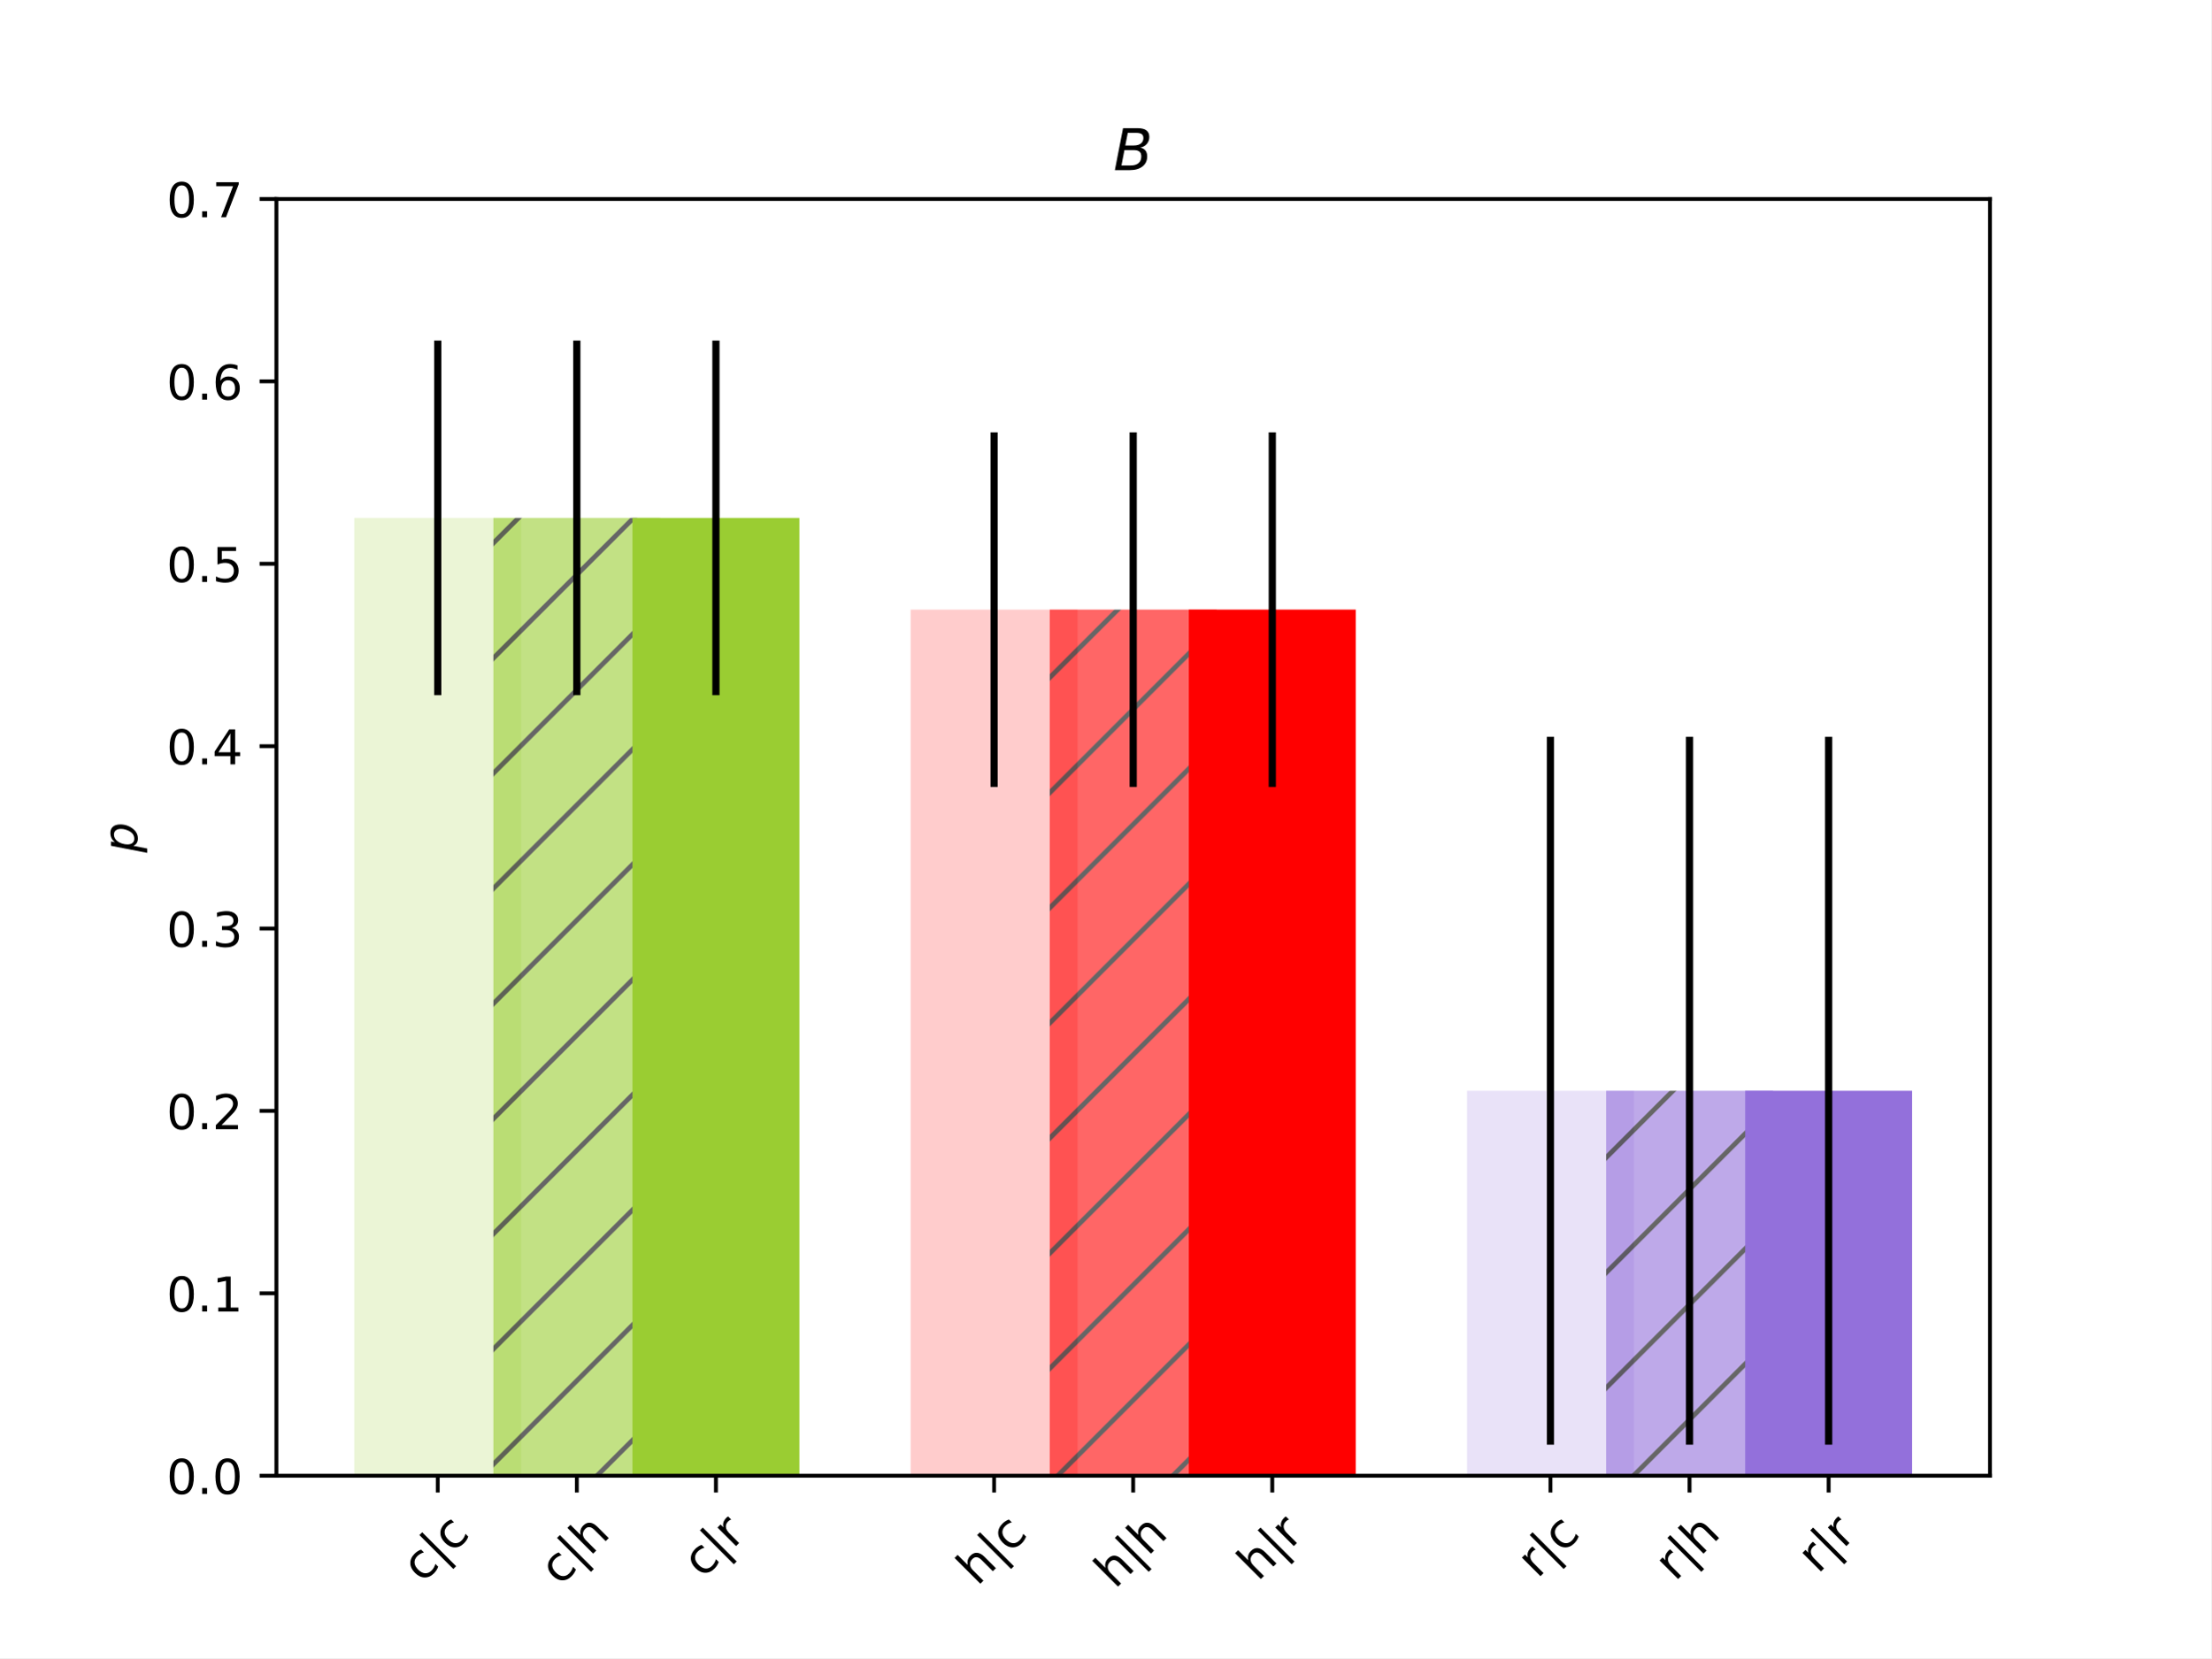
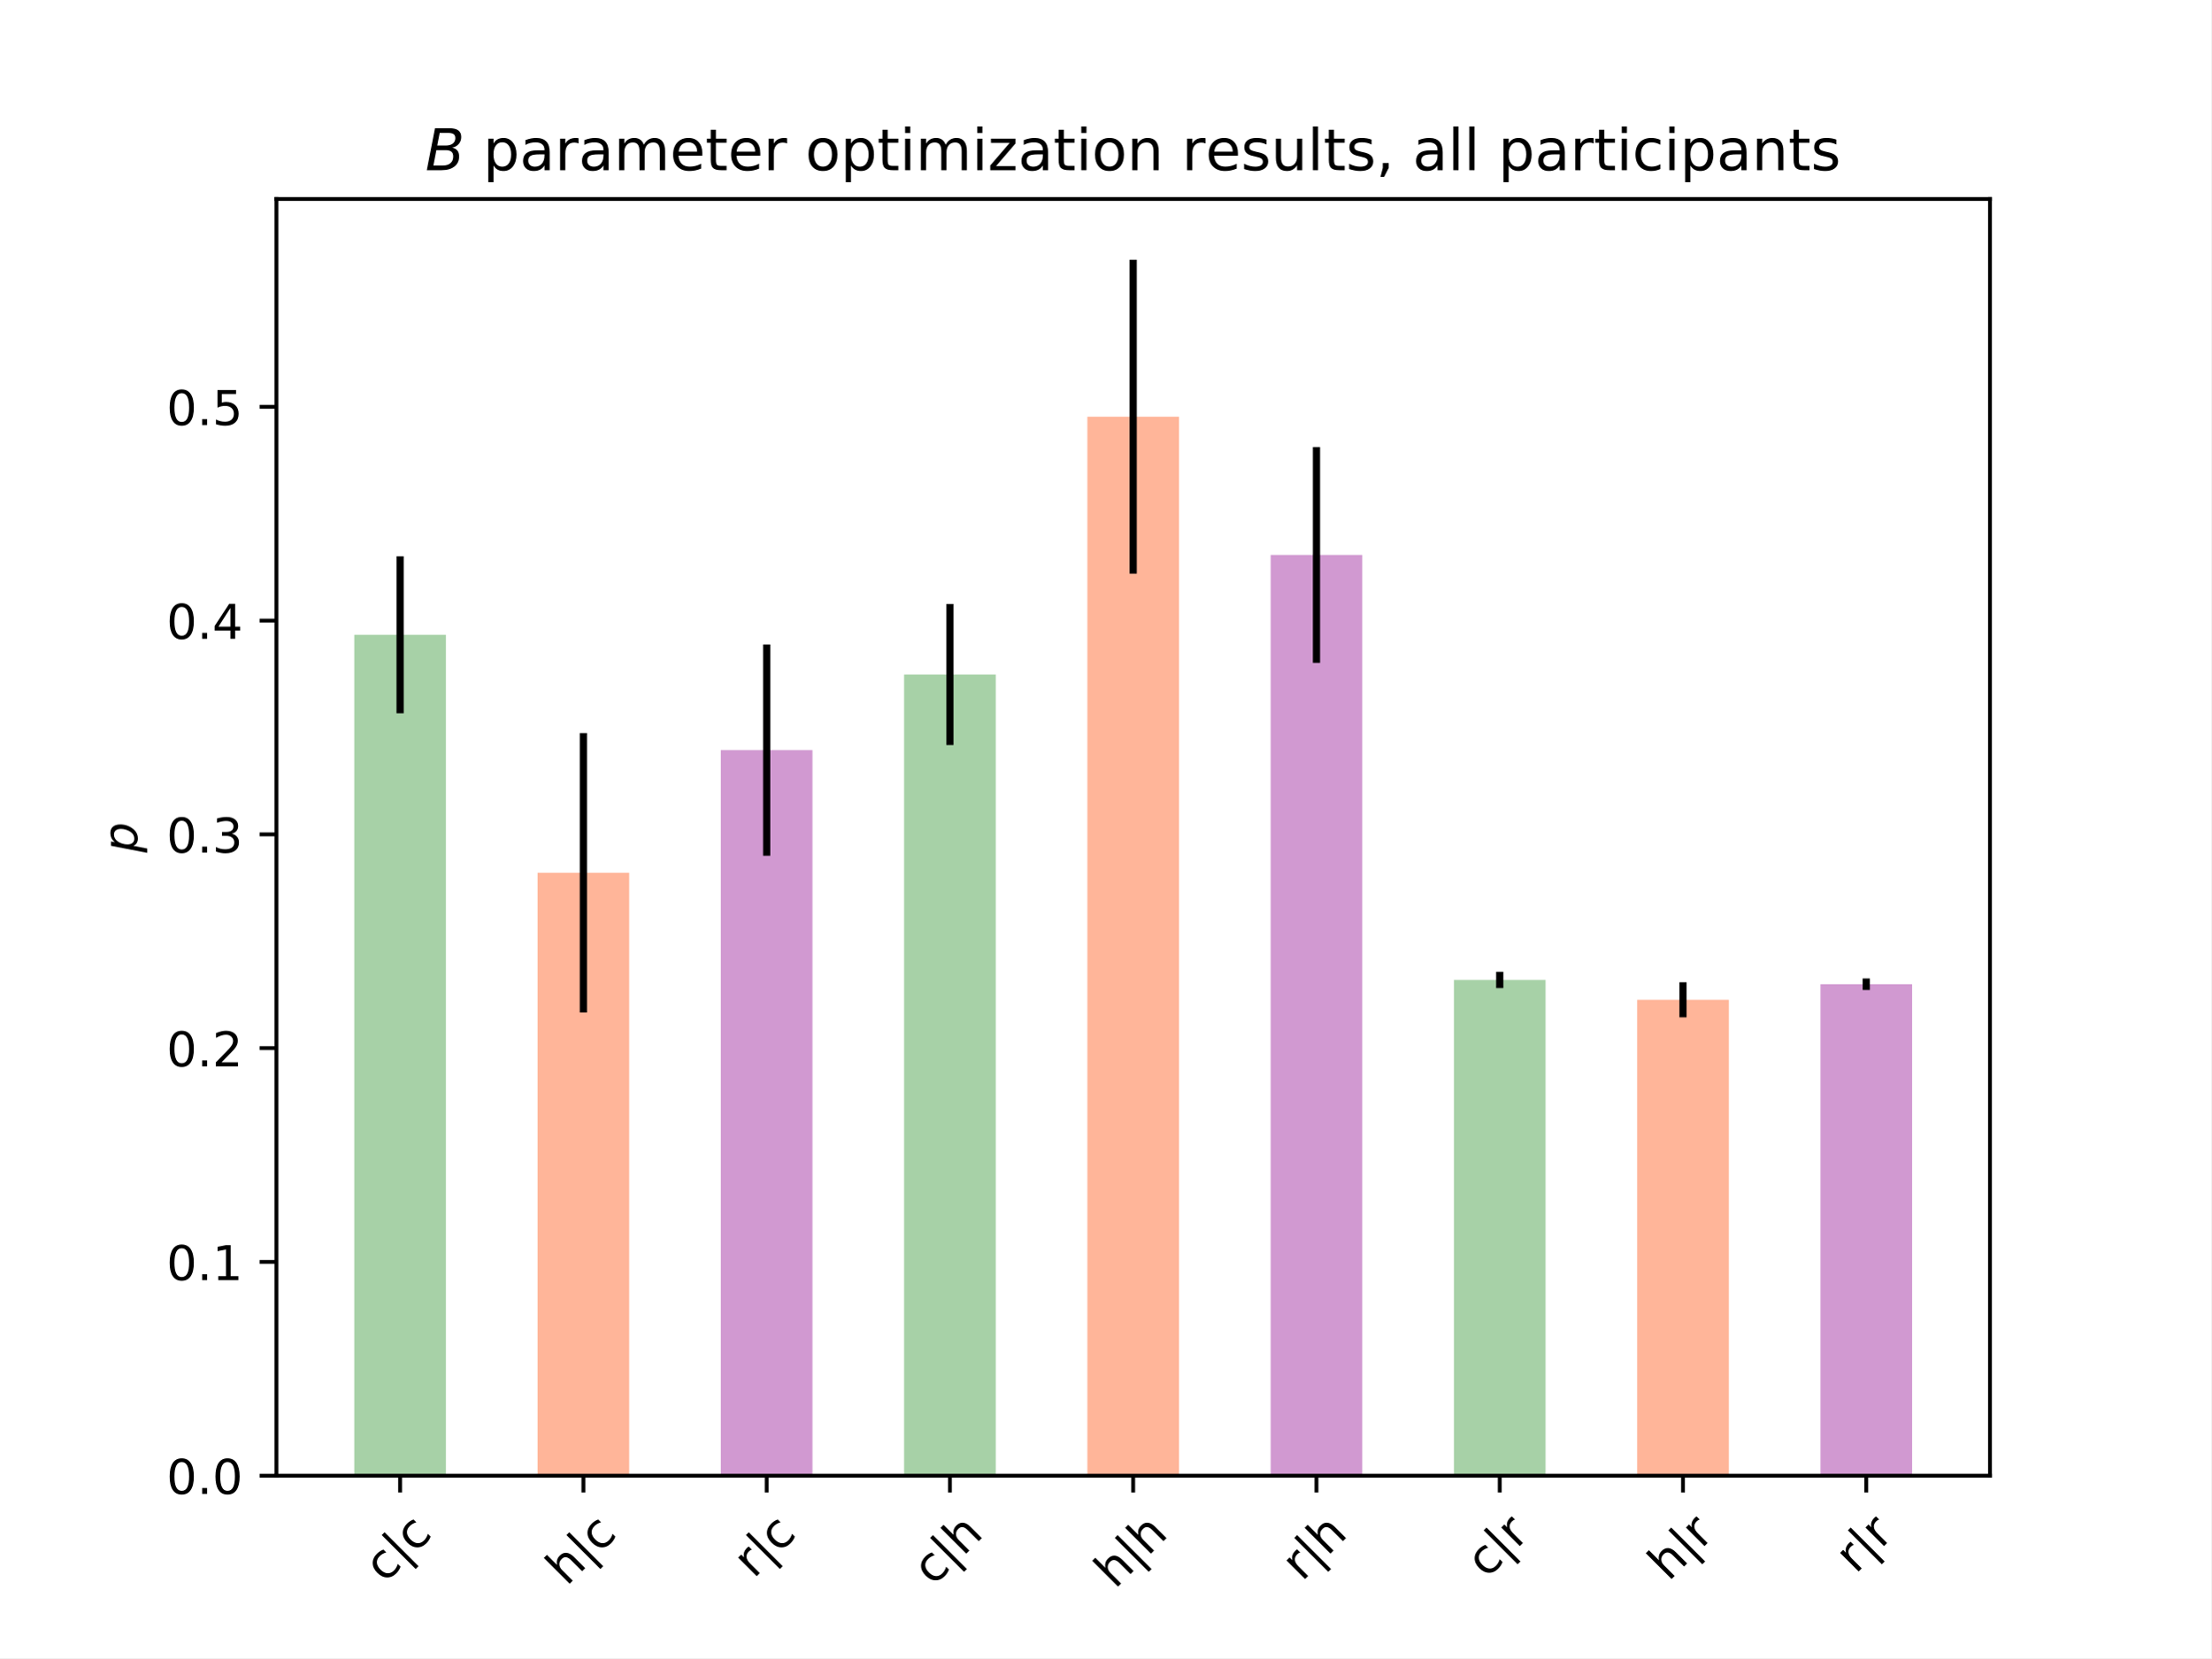
<svg xmlns="http://www.w3.org/2000/svg" xmlns:xlink="http://www.w3.org/1999/xlink" width="460.8pt" height="345.6pt" viewBox="0 0 460.8 345.6" version="1.1">
  <defs>
    <style type="text/css">*{stroke-linejoin: round; stroke-linecap: butt}</style>
  </defs>
  <g id="figure_1">
    <g id="patch_1">
      <path d="M 0 345.6  L 460.8 345.6  L 460.8 0  L 0 0  z " style="fill: #ffffff" />
    </g>
    <g id="axes_1">
      <g id="patch_2">
        <path d="M 57.6 307.584  L 414.72 307.584  L 414.72 41.472  L 57.6 41.472  z " style="fill: #ffffff" />
      </g>
      <g id="patch_3">
-         <path d="M 73.833 307.584  L 108.617 307.584  L 108.617 107.947  L 73.833 107.947  z " clip-path="url(#p035e6bdb22)" style="fill: #9acd32; opacity: 0.2" />
+         <path d="M 73.833 307.584  L 92.93 307.584  L 92.93 132.31  L 73.833 132.31  z " clip-path="url(#p4197dfd329)" style="fill: #228b22; opacity: 0.4" />
      </g>
      <g id="patch_4">
-         <path d="M 189.781 307.584  L 224.565 307.584  L 224.565 127.061  L 189.781 127.061  z " clip-path="url(#p035e6bdb22)" style="fill: #ff0000; opacity: 0.2" />
+         <path d="M 112.027 307.584  L 131.125 307.584  L 131.125 181.92  L 112.027 181.92  z " clip-path="url(#p4197dfd329)" style="fill: #ff4500; opacity: 0.4" />
      </g>
      <g id="patch_5">
-         <path d="M 305.729 307.584  L 340.513 307.584  L 340.513 227.339  L 305.729 227.339  z " clip-path="url(#p035e6bdb22)" style="fill: #9370db; opacity: 0.2" />
+         <path d="M 150.222 307.584  L 169.319 307.584  L 169.319 156.349  L 150.222 156.349  z " clip-path="url(#p4197dfd329)" style="fill: #8b008b; opacity: 0.4" />
      </g>
      <g id="patch_6">
-         <path d="M 102.82 307.584  L 137.604 307.584  L 137.604 107.947  L 102.82 107.947  z " clip-path="url(#p035e6bdb22)" style="fill: url(#hef96520165); opacity: 0.6" />
+         <path d="M 188.417 307.584  L 207.514 307.584  L 207.514 140.59  L 188.417 140.59  z " clip-path="url(#p4197dfd329)" style="fill: #228b22; opacity: 0.4" />
      </g>
      <g id="patch_7">
-         <path d="M 218.768 307.584  L 253.552 307.584  L 253.552 127.061  L 218.768 127.061  z " clip-path="url(#p035e6bdb22)" style="fill: url(#h0830dcbe10); opacity: 0.6" />
+         <path d="M 226.611 307.584  L 245.709 307.584  L 245.709 86.853  L 226.611 86.853  z " clip-path="url(#p4197dfd329)" style="fill: #ff4500; opacity: 0.4" />
      </g>
      <g id="patch_8">
-         <path d="M 334.716 307.584  L 369.5 307.584  L 369.5 227.339  L 334.716 227.339  z " clip-path="url(#p035e6bdb22)" style="fill: url(#ha5ee5fe4d2); opacity: 0.6" />
+         <path d="M 264.806 307.584  L 283.903 307.584  L 283.903 115.666  L 264.806 115.666  z " clip-path="url(#p4197dfd329)" style="fill: #8b008b; opacity: 0.4" />
      </g>
      <g id="patch_9">
-         <path d="M 131.807 307.584  L 166.591 307.584  L 166.591 107.947  L 131.807 107.947  z " clip-path="url(#p035e6bdb22)" style="fill: #9acd32" />
+         <path d="M 303.001 307.584  L 322.098 307.584  L 322.098 204.257  L 303.001 204.257  z " clip-path="url(#p4197dfd329)" style="fill: #228b22; opacity: 0.4" />
      </g>
      <g id="patch_10">
-         <path d="M 247.755 307.584  L 282.539 307.584  L 282.539 127.061  L 247.755 127.061  z " clip-path="url(#p035e6bdb22)" style="fill: #ff0000" />
+         <path d="M 341.195 307.584  L 360.293 307.584  L 360.293 208.384  L 341.195 208.384  z " clip-path="url(#p4197dfd329)" style="fill: #ff4500; opacity: 0.4" />
      </g>
      <g id="patch_11">
-         <path d="M 363.703 307.584  L 398.487 307.584  L 398.487 227.339  L 363.703 227.339  z " clip-path="url(#p035e6bdb22)" style="fill: #9370db" />
+         <path d="M 379.39 307.584  L 398.487 307.584  L 398.487 205.143  L 379.39 205.143  z " clip-path="url(#p4197dfd329)" style="fill: #8b008b; opacity: 0.4" />
      </g>
      <g id="matplotlib.axis_1">
        <g id="xtick_1">
          <g id="line2d_1">
            <defs>
-               <path id="m751ae6cfd2" d="M 0 0  L 0 3.5  " style="stroke: #000000; stroke-width: 0.8" />
+               <path id="m205cdb715a" d="M 0 0  L 0 3.5  " style="stroke: #000000; stroke-width: 0.8" />
            </defs>
            <g>
-               <use xlink:href="#m751ae6cfd2" x="91.225" y="307.584" style="stroke: #000000; stroke-width: 0.8" />
+               <use xlink:href="#m205cdb715a" x="83.381" y="307.584" style="stroke: #000000; stroke-width: 0.8" />
            </g>
          </g>
          <g id="text_1">
-             <g transform="translate(88.01423 330.1459) rotate(-45) scale(0.1 -0.1)">
+             <g transform="translate(80.17068 330.1459) rotate(-45) scale(0.1 -0.1)">
              <defs>
                <path id="DejaVuSans-63" d="M 3122 3366  L 3122 2828  Q 2878 2963 2633 3030  Q 2388 3097 2138 3097  Q 1578 3097 1268 2742  Q 959 2388 959 1747  Q 959 1106 1268 751  Q 1578 397 2138 397  Q 2388 397 2633 464  Q 2878 531 3122 666  L 3122 134  Q 2881 22 2623 -34  Q 2366 -91 2075 -91  Q 1284 -91 818 406  Q 353 903 353 1747  Q 353 2603 823 3093  Q 1294 3584 2113 3584  Q 2378 3584 2631 3529  Q 2884 3475 3122 3366  z " transform="scale(0.015625)" />
                <path id="DejaVuSans-7c" d="M 1344 4891  L 1344 -1509  L 813 -1509  L 813 4891  L 1344 4891  z " transform="scale(0.015625)" />
              </defs>
              <use xlink:href="#DejaVuSans-63" />
              <use xlink:href="#DejaVuSans-7c" x="54.98" />
              <use xlink:href="#DejaVuSans-63" x="88.672" />
            </g>
          </g>
        </g>
        <g id="xtick_2">
          <g id="line2d_2">
            <g>
-               <use xlink:href="#m751ae6cfd2" x="207.173" y="307.584" style="stroke: #000000; stroke-width: 0.8" />
+               <use xlink:href="#m205cdb715a" x="121.576" y="307.584" style="stroke: #000000; stroke-width: 0.8" />
            </g>
          </g>
          <g id="text_2">
-             <g transform="translate(203.6656 330.7392) rotate(-45) scale(0.1 -0.1)">
+             <g transform="translate(118.0687 330.7392) rotate(-45) scale(0.1 -0.1)">
              <defs>
                <path id="DejaVuSans-68" d="M 3513 2113  L 3513 0  L 2938 0  L 2938 2094  Q 2938 2591 2744 2837  Q 2550 3084 2163 3084  Q 1697 3084 1428 2787  Q 1159 2491 1159 1978  L 1159 0  L 581 0  L 581 4863  L 1159 4863  L 1159 2956  Q 1366 3272 1645 3428  Q 1925 3584 2291 3584  Q 2894 3584 3203 3211  Q 3513 2838 3513 2113  z " transform="scale(0.015625)" />
              </defs>
              <use xlink:href="#DejaVuSans-68" />
              <use xlink:href="#DejaVuSans-7c" x="63.379" />
              <use xlink:href="#DejaVuSans-63" x="97.07" />
            </g>
          </g>
        </g>
        <g id="xtick_3">
          <g id="line2d_3">
            <g>
-               <use xlink:href="#m751ae6cfd2" x="323.121" y="307.584" style="stroke: #000000; stroke-width: 0.8" />
+               <use xlink:href="#m205cdb715a" x="159.771" y="307.584" style="stroke: #000000; stroke-width: 0.8" />
            </g>
          </g>
          <g id="text_3">
-             <g transform="translate(320.4009 329.1648) rotate(-45) scale(0.1 -0.1)">
+             <g transform="translate(157.0505 329.1648) rotate(-45) scale(0.1 -0.1)">
              <defs>
                <path id="DejaVuSans-72" d="M 2631 2963  Q 2534 3019 2420 3045  Q 2306 3072 2169 3072  Q 1681 3072 1420 2755  Q 1159 2438 1159 1844  L 1159 0  L 581 0  L 581 3500  L 1159 3500  L 1159 2956  Q 1341 3275 1631 3429  Q 1922 3584 2338 3584  Q 2397 3584 2469 3576  Q 2541 3569 2628 3553  L 2631 2963  z " transform="scale(0.015625)" />
              </defs>
              <use xlink:href="#DejaVuSans-72" />
              <use xlink:href="#DejaVuSans-7c" x="41.113" />
              <use xlink:href="#DejaVuSans-63" x="74.805" />
            </g>
          </g>
        </g>
        <g id="xtick_4">
          <g id="line2d_4">
            <g>
-               <use xlink:href="#m751ae6cfd2" x="120.212" y="307.584" style="stroke: #000000; stroke-width: 0.8" />
+               <use xlink:href="#m205cdb715a" x="197.965" y="307.584" style="stroke: #000000; stroke-width: 0.8" />
            </g>
          </g>
          <g id="text_4">
-             <g transform="translate(116.7046 330.7392) rotate(-45) scale(0.1 -0.1)">
+             <g transform="translate(194.458 330.7392) rotate(-45) scale(0.1 -0.1)">
              <use xlink:href="#DejaVuSans-63" />
              <use xlink:href="#DejaVuSans-7c" x="54.98" />
              <use xlink:href="#DejaVuSans-68" x="88.672" />
            </g>
          </g>
        </g>
        <g id="xtick_5">
          <g id="line2d_5">
            <g>
-               <use xlink:href="#m751ae6cfd2" x="236.16" y="307.584" style="stroke: #000000; stroke-width: 0.8" />
+               <use xlink:href="#m205cdb715a" x="236.16" y="307.584" style="stroke: #000000; stroke-width: 0.8" />
            </g>
          </g>
          <g id="text_5">
            <g transform="translate(232.356 331.3325) rotate(-45) scale(0.1 -0.1)">
              <use xlink:href="#DejaVuSans-68" />
              <use xlink:href="#DejaVuSans-7c" x="63.379" />
              <use xlink:href="#DejaVuSans-68" x="97.07" />
            </g>
          </g>
        </g>
        <g id="xtick_6">
          <g id="line2d_6">
            <g>
-               <use xlink:href="#m751ae6cfd2" x="352.108" y="307.584" style="stroke: #000000; stroke-width: 0.8" />
+               <use xlink:href="#m205cdb715a" x="274.355" y="307.584" style="stroke: #000000; stroke-width: 0.8" />
            </g>
          </g>
          <g id="text_6">
-             <g transform="translate(349.0912 329.7581) rotate(-45) scale(0.1 -0.1)">
+             <g transform="translate(271.3378 329.7581) rotate(-45) scale(0.1 -0.1)">
              <use xlink:href="#DejaVuSans-72" />
              <use xlink:href="#DejaVuSans-7c" x="41.113" />
              <use xlink:href="#DejaVuSans-68" x="74.805" />
            </g>
          </g>
        </g>
        <g id="xtick_7">
          <g id="line2d_7">
            <g>
-               <use xlink:href="#m751ae6cfd2" x="149.199" y="307.584" style="stroke: #000000; stroke-width: 0.8" />
+               <use xlink:href="#m205cdb715a" x="312.549" y="307.584" style="stroke: #000000; stroke-width: 0.8" />
            </g>
          </g>
          <g id="text_7">
-             <g transform="translate(146.4788 329.1648) rotate(-45) scale(0.1 -0.1)">
+             <g transform="translate(309.8292 329.1648) rotate(-45) scale(0.1 -0.1)">
              <use xlink:href="#DejaVuSans-63" />
              <use xlink:href="#DejaVuSans-7c" x="54.98" />
              <use xlink:href="#DejaVuSans-72" x="88.672" />
            </g>
          </g>
        </g>
        <g id="xtick_8">
          <g id="line2d_8">
            <g>
-               <use xlink:href="#m751ae6cfd2" x="265.147" y="307.584" style="stroke: #000000; stroke-width: 0.8" />
+               <use xlink:href="#m205cdb715a" x="350.744" y="307.584" style="stroke: #000000; stroke-width: 0.8" />
            </g>
          </g>
          <g id="text_8">
-             <g transform="translate(262.1302 329.7581) rotate(-45) scale(0.1 -0.1)">
+             <g transform="translate(347.7272 329.7581) rotate(-45) scale(0.1 -0.1)">
              <use xlink:href="#DejaVuSans-68" />
              <use xlink:href="#DejaVuSans-7c" x="63.379" />
              <use xlink:href="#DejaVuSans-72" x="97.07" />
            </g>
          </g>
        </g>
        <g id="xtick_9">
          <g id="line2d_9">
            <g>
-               <use xlink:href="#m751ae6cfd2" x="381.095" y="307.584" style="stroke: #000000; stroke-width: 0.8" />
+               <use xlink:href="#m205cdb715a" x="388.939" y="307.584" style="stroke: #000000; stroke-width: 0.8" />
            </g>
          </g>
          <g id="text_9">
-             <g transform="translate(378.8655 328.1837) rotate(-45) scale(0.1 -0.1)">
+             <g transform="translate(386.709 328.1837) rotate(-45) scale(0.1 -0.1)">
              <use xlink:href="#DejaVuSans-72" />
              <use xlink:href="#DejaVuSans-7c" x="41.113" />
              <use xlink:href="#DejaVuSans-72" x="74.805" />
            </g>
          </g>
        </g>
      </g>
      <g id="matplotlib.axis_2">
        <g id="ytick_1">
          <g id="line2d_10">
            <defs>
-               <path id="m7a9e8b9bdb" d="M 0 0  L -3.5 0  " style="stroke: #000000; stroke-width: 0.8" />
+               <path id="mcd63305770" d="M 0 0  L -3.5 0  " style="stroke: #000000; stroke-width: 0.8" />
            </defs>
            <g>
-               <use xlink:href="#m7a9e8b9bdb" x="57.6" y="307.584" style="stroke: #000000; stroke-width: 0.8" />
+               <use xlink:href="#mcd63305770" x="57.6" y="307.584" style="stroke: #000000; stroke-width: 0.8" />
            </g>
          </g>
          <g id="text_10">
            <g transform="translate(34.69687 311.3832) scale(0.1 -0.1)">
              <defs>
                <path id="DejaVuSans-30" d="M 2034 4250  Q 1547 4250 1301 3770  Q 1056 3291 1056 2328  Q 1056 1369 1301 889  Q 1547 409 2034 409  Q 2525 409 2770 889  Q 3016 1369 3016 2328  Q 3016 3291 2770 3770  Q 2525 4250 2034 4250  z M 2034 4750  Q 2819 4750 3233 4129  Q 3647 3509 3647 2328  Q 3647 1150 3233 529  Q 2819 -91 2034 -91  Q 1250 -91 836 529  Q 422 1150 422 2328  Q 422 3509 836 4129  Q 1250 4750 2034 4750  z " transform="scale(0.015625)" />
                <path id="DejaVuSans-2e" d="M 684 794  L 1344 794  L 1344 0  L 684 0  L 684 794  z " transform="scale(0.015625)" />
              </defs>
              <use xlink:href="#DejaVuSans-30" />
              <use xlink:href="#DejaVuSans-2e" x="63.623" />
              <use xlink:href="#DejaVuSans-30" x="95.41" />
            </g>
          </g>
        </g>
        <g id="ytick_2">
          <g id="line2d_11">
            <g>
-               <use xlink:href="#m7a9e8b9bdb" x="57.6" y="269.568" style="stroke: #000000; stroke-width: 0.8" />
+               <use xlink:href="#mcd63305770" x="57.6" y="263.025" style="stroke: #000000; stroke-width: 0.8" />
            </g>
          </g>
          <g id="text_11">
-             <g transform="translate(34.69687 273.3672) scale(0.1 -0.1)">
+             <g transform="translate(34.69687 266.8238) scale(0.1 -0.1)">
              <defs>
                <path id="DejaVuSans-31" d="M 794 531  L 1825 531  L 1825 4091  L 703 3866  L 703 4441  L 1819 4666  L 2450 4666  L 2450 531  L 3481 531  L 3481 0  L 794 0  L 794 531  z " transform="scale(0.015625)" />
              </defs>
              <use xlink:href="#DejaVuSans-30" />
              <use xlink:href="#DejaVuSans-2e" x="63.623" />
              <use xlink:href="#DejaVuSans-31" x="95.41" />
            </g>
          </g>
        </g>
        <g id="ytick_3">
          <g id="line2d_12">
            <g>
-               <use xlink:href="#m7a9e8b9bdb" x="57.6" y="231.552" style="stroke: #000000; stroke-width: 0.8" />
+               <use xlink:href="#mcd63305770" x="57.6" y="218.465" style="stroke: #000000; stroke-width: 0.8" />
            </g>
          </g>
          <g id="text_12">
-             <g transform="translate(34.69687 235.3512) scale(0.1 -0.1)">
+             <g transform="translate(34.69687 222.2643) scale(0.1 -0.1)">
              <defs>
                <path id="DejaVuSans-32" d="M 1228 531  L 3431 531  L 3431 0  L 469 0  L 469 531  Q 828 903 1448 1529  Q 2069 2156 2228 2338  Q 2531 2678 2651 2914  Q 2772 3150 2772 3378  Q 2772 3750 2511 3984  Q 2250 4219 1831 4219  Q 1534 4219 1204 4116  Q 875 4013 500 3803  L 500 4441  Q 881 4594 1212 4672  Q 1544 4750 1819 4750  Q 2544 4750 2975 4387  Q 3406 4025 3406 3419  Q 3406 3131 3298 2873  Q 3191 2616 2906 2266  Q 2828 2175 2409 1742  Q 1991 1309 1228 531  z " transform="scale(0.015625)" />
              </defs>
              <use xlink:href="#DejaVuSans-30" />
              <use xlink:href="#DejaVuSans-2e" x="63.623" />
              <use xlink:href="#DejaVuSans-32" x="95.41" />
            </g>
          </g>
        </g>
        <g id="ytick_4">
          <g id="line2d_13">
            <g>
-               <use xlink:href="#m7a9e8b9bdb" x="57.6" y="193.536" style="stroke: #000000; stroke-width: 0.8" />
+               <use xlink:href="#mcd63305770" x="57.6" y="173.906" style="stroke: #000000; stroke-width: 0.8" />
            </g>
          </g>
          <g id="text_13">
-             <g transform="translate(34.69687 197.3352) scale(0.1 -0.1)">
+             <g transform="translate(34.69687 177.7049) scale(0.1 -0.1)">
              <defs>
                <path id="DejaVuSans-33" d="M 2597 2516  Q 3050 2419 3304 2112  Q 3559 1806 3559 1356  Q 3559 666 3084 287  Q 2609 -91 1734 -91  Q 1441 -91 1130 -33  Q 819 25 488 141  L 488 750  Q 750 597 1062 519  Q 1375 441 1716 441  Q 2309 441 2620 675  Q 2931 909 2931 1356  Q 2931 1769 2642 2001  Q 2353 2234 1838 2234  L 1294 2234  L 1294 2753  L 1863 2753  Q 2328 2753 2575 2939  Q 2822 3125 2822 3475  Q 2822 3834 2567 4026  Q 2313 4219 1838 4219  Q 1578 4219 1281 4162  Q 984 4106 628 3988  L 628 4550  Q 988 4650 1302 4700  Q 1616 4750 1894 4750  Q 2613 4750 3031 4423  Q 3450 4097 3450 3541  Q 3450 3153 3228 2886  Q 3006 2619 2597 2516  z " transform="scale(0.015625)" />
              </defs>
              <use xlink:href="#DejaVuSans-30" />
              <use xlink:href="#DejaVuSans-2e" x="63.623" />
              <use xlink:href="#DejaVuSans-33" x="95.41" />
            </g>
          </g>
        </g>
        <g id="ytick_5">
          <g id="line2d_14">
            <g>
-               <use xlink:href="#m7a9e8b9bdb" x="57.6" y="155.52" style="stroke: #000000; stroke-width: 0.8" />
+               <use xlink:href="#mcd63305770" x="57.6" y="129.346" style="stroke: #000000; stroke-width: 0.8" />
            </g>
          </g>
          <g id="text_14">
-             <g transform="translate(34.69687 159.3192) scale(0.1 -0.1)">
+             <g transform="translate(34.69687 133.1455) scale(0.1 -0.1)">
              <defs>
                <path id="DejaVuSans-34" d="M 2419 4116  L 825 1625  L 2419 1625  L 2419 4116  z M 2253 4666  L 3047 4666  L 3047 1625  L 3713 1625  L 3713 1100  L 3047 1100  L 3047 0  L 2419 0  L 2419 1100  L 313 1100  L 313 1709  L 2253 4666  z " transform="scale(0.015625)" />
              </defs>
              <use xlink:href="#DejaVuSans-30" />
              <use xlink:href="#DejaVuSans-2e" x="63.623" />
              <use xlink:href="#DejaVuSans-34" x="95.41" />
            </g>
          </g>
        </g>
        <g id="ytick_6">
          <g id="line2d_15">
            <g>
-               <use xlink:href="#m7a9e8b9bdb" x="57.6" y="117.504" style="stroke: #000000; stroke-width: 0.8" />
+               <use xlink:href="#mcd63305770" x="57.6" y="84.787" style="stroke: #000000; stroke-width: 0.8" />
            </g>
          </g>
          <g id="text_15">
-             <g transform="translate(34.69687 121.3032) scale(0.1 -0.1)">
+             <g transform="translate(34.69687 88.58604) scale(0.1 -0.1)">
              <defs>
                <path id="DejaVuSans-35" d="M 691 4666  L 3169 4666  L 3169 4134  L 1269 4134  L 1269 2991  Q 1406 3038 1543 3061  Q 1681 3084 1819 3084  Q 2600 3084 3056 2656  Q 3513 2228 3513 1497  Q 3513 744 3044 326  Q 2575 -91 1722 -91  Q 1428 -91 1123 -41  Q 819 9 494 109  L 494 744  Q 775 591 1075 516  Q 1375 441 1709 441  Q 2250 441 2565 725  Q 2881 1009 2881 1497  Q 2881 1984 2565 2268  Q 2250 2553 1709 2553  Q 1456 2553 1204 2497  Q 953 2441 691 2322  L 691 4666  z " transform="scale(0.015625)" />
              </defs>
              <use xlink:href="#DejaVuSans-30" />
              <use xlink:href="#DejaVuSans-2e" x="63.623" />
              <use xlink:href="#DejaVuSans-35" x="95.41" />
            </g>
          </g>
        </g>
-         <g id="ytick_7">
-           <g id="line2d_16">
-             <g>
-               <use xlink:href="#m7a9e8b9bdb" x="57.6" y="79.488" style="stroke: #000000; stroke-width: 0.8" />
-             </g>
-           </g>
-           <g id="text_16">
-             <g transform="translate(34.69687 83.28722) scale(0.1 -0.1)">
-               <defs>
-                 <path id="DejaVuSans-36" d="M 2113 2584  Q 1688 2584 1439 2293  Q 1191 2003 1191 1497  Q 1191 994 1439 701  Q 1688 409 2113 409  Q 2538 409 2786 701  Q 3034 994 3034 1497  Q 3034 2003 2786 2293  Q 2538 2584 2113 2584  z M 3366 4563  L 3366 3988  Q 3128 4100 2886 4159  Q 2644 4219 2406 4219  Q 1781 4219 1451 3797  Q 1122 3375 1075 2522  Q 1259 2794 1537 2939  Q 1816 3084 2150 3084  Q 2853 3084 3261 2657  Q 3669 2231 3669 1497  Q 3669 778 3244 343  Q 2819 -91 2113 -91  Q 1303 -91 875 529  Q 447 1150 447 2328  Q 447 3434 972 4092  Q 1497 4750 2381 4750  Q 2619 4750 2861 4703  Q 3103 4656 3366 4563  z " transform="scale(0.015625)" />
-               </defs>
-               <use xlink:href="#DejaVuSans-30" />
-               <use xlink:href="#DejaVuSans-2e" x="63.623" />
-               <use xlink:href="#DejaVuSans-36" x="95.41" />
-             </g>
-           </g>
-         </g>
-         <g id="ytick_8">
-           <g id="line2d_17">
-             <g>
-               <use xlink:href="#m7a9e8b9bdb" x="57.6" y="41.472" style="stroke: #000000; stroke-width: 0.8" />
-             </g>
-           </g>
-           <g id="text_17">
-             <g transform="translate(34.69687 45.27122) scale(0.1 -0.1)">
-               <defs>
-                 <path id="DejaVuSans-37" d="M 525 4666  L 3525 4666  L 3525 4397  L 1831 0  L 1172 0  L 2766 4134  L 525 4134  L 525 4666  z " transform="scale(0.015625)" />
-               </defs>
-               <use xlink:href="#DejaVuSans-30" />
-               <use xlink:href="#DejaVuSans-2e" x="63.623" />
-               <use xlink:href="#DejaVuSans-37" x="95.41" />
-             </g>
-           </g>
-         </g>
-         <g id="text_18">
+         <g id="text_16">
          <g transform="translate(28.59688 177.728) rotate(-90) scale(0.1 -0.1)">
            <defs>
              <path id="DejaVuSans-Oblique-70" d="M 3175 2156  Q 3175 2616 2975 2859  Q 2775 3103 2400 3103  Q 2144 3103 1911 2972  Q 1678 2841 1497 2591  Q 1319 2344 1212 1994  Q 1106 1644 1106 1300  Q 1106 863 1306 627  Q 1506 391 1875 391  Q 2147 391 2380 519  Q 2613 647 2778 891  Q 2956 1147 3065 1494  Q 3175 1841 3175 2156  z M 1394 2969  Q 1625 3272 1939 3428  Q 2253 3584 2638 3584  Q 3175 3584 3472 3232  Q 3769 2881 3769 2247  Q 3769 1728 3584 1258  Q 3400 788 3053 416  Q 2822 169 2531 39  Q 2241 -91 1919 -91  Q 1547 -91 1294 64  Q 1041 219 916 525  L 556 -1331  L -19 -1331  L 922 3500  L 1497 3500  L 1394 2969  z " transform="scale(0.015625)" />
            </defs>
            <use xlink:href="#DejaVuSans-Oblique-70" />
          </g>
        </g>
      </g>
      <g id="LineCollection_1">
-         <path d="M 91.225 144.901  L 91.225 70.993  " clip-path="url(#p035e6bdb22)" style="fill: none; stroke: #000000; stroke-width: 1.5" />
-         <path d="M 207.173 164.015  L 207.173 90.107  " clip-path="url(#p035e6bdb22)" style="fill: none; stroke: #000000; stroke-width: 1.5" />
-         <path d="M 323.121 301.108  L 323.121 153.571  " clip-path="url(#p035e6bdb22)" style="fill: none; stroke: #000000; stroke-width: 1.5" />
-       </g>
-       <g id="LineCollection_2">
-         <path d="M 120.212 144.901  L 120.212 70.993  " clip-path="url(#p035e6bdb22)" style="fill: none; stroke: #000000; stroke-width: 1.5" />
-         <path d="M 236.16 164.015  L 236.16 90.107  " clip-path="url(#p035e6bdb22)" style="fill: none; stroke: #000000; stroke-width: 1.5" />
-         <path d="M 352.108 301.108  L 352.108 153.571  " clip-path="url(#p035e6bdb22)" style="fill: none; stroke: #000000; stroke-width: 1.5" />
-       </g>
-       <g id="LineCollection_3">
-         <path d="M 149.199 144.901  L 149.199 70.993  " clip-path="url(#p035e6bdb22)" style="fill: none; stroke: #000000; stroke-width: 1.5" />
-         <path d="M 265.147 164.015  L 265.147 90.107  " clip-path="url(#p035e6bdb22)" style="fill: none; stroke: #000000; stroke-width: 1.5" />
-         <path d="M 381.095 301.108  L 381.095 153.571  " clip-path="url(#p035e6bdb22)" style="fill: none; stroke: #000000; stroke-width: 1.5" />
+         <path d="M 83.381 148.674  L 83.381 115.946  " clip-path="url(#p4197dfd329)" style="fill: none; stroke: #000000; stroke-width: 1.5" />
+         <path d="M 121.576 211.035  L 121.576 152.805  " clip-path="url(#p4197dfd329)" style="fill: none; stroke: #000000; stroke-width: 1.5" />
+         <path d="M 159.771 178.366  L 159.771 134.332  " clip-path="url(#p4197dfd329)" style="fill: none; stroke: #000000; stroke-width: 1.5" />
+         <path d="M 197.965 155.288  L 197.965 125.893  " clip-path="url(#p4197dfd329)" style="fill: none; stroke: #000000; stroke-width: 1.5" />
+         <path d="M 236.16 119.562  L 236.16 54.144  " clip-path="url(#p4197dfd329)" style="fill: none; stroke: #000000; stroke-width: 1.5" />
+         <path d="M 274.355 138.155  L 274.355 93.177  " clip-path="url(#p4197dfd329)" style="fill: none; stroke: #000000; stroke-width: 1.5" />
+         <path d="M 312.549 205.951  L 312.549 202.564  " clip-path="url(#p4197dfd329)" style="fill: none; stroke: #000000; stroke-width: 1.5" />
+         <path d="M 350.744 212.042  L 350.744 204.727  " clip-path="url(#p4197dfd329)" style="fill: none; stroke: #000000; stroke-width: 1.5" />
+         <path d="M 388.939 206.341  L 388.939 203.944  " clip-path="url(#p4197dfd329)" style="fill: none; stroke: #000000; stroke-width: 1.5" />
      </g>
      <g id="patch_12">
        <path d="M 57.6 307.584  L 57.6 41.472  " style="fill: none; stroke: #000000; stroke-width: 0.8; stroke-linejoin: miter; stroke-linecap: square" />
      </g>
      <g id="patch_13">
        <path d="M 414.72 307.584  L 414.72 41.472  " style="fill: none; stroke: #000000; stroke-width: 0.8; stroke-linejoin: miter; stroke-linecap: square" />
      </g>
      <g id="patch_14">
        <path d="M 57.6 307.584  L 414.72 307.584  " style="fill: none; stroke: #000000; stroke-width: 0.8; stroke-linejoin: miter; stroke-linecap: square" />
      </g>
      <g id="patch_15">
        <path d="M 57.6 41.472  L 414.72 41.472  " style="fill: none; stroke: #000000; stroke-width: 0.8; stroke-linejoin: miter; stroke-linecap: square" />
      </g>
-       <g id="text_19">
-         <g transform="translate(232.02 35.472) scale(0.12 -0.12)">
+       <g id="text_17">
+         <g transform="translate(88.62 35.472) scale(0.12 -0.12)">
          <defs>
            <path id="DejaVuSans-Oblique-42" d="M 1081 4666  L 2694 4666  Q 3350 4666 3675 4422  Q 4000 4178 4000 3688  Q 4000 3238 3720 2911  Q 3441 2584 2988 2516  Q 3375 2428 3569 2181  Q 3763 1934 3763 1522  Q 3763 819 3242 409  Q 2722 0 1819 0  L 172 0  L 1081 4666  z M 1234 2228  L 903 519  L 1919 519  Q 2491 519 2800 781  Q 3109 1044 3109 1522  Q 3109 1891 2904 2059  Q 2700 2228 2247 2228  L 1234 2228  z M 1606 4147  L 1331 2741  L 2272 2741  Q 2775 2741 3058 2959  Q 3341 3178 3341 3566  Q 3341 3869 3150 4008  Q 2959 4147 2541 4147  L 1606 4147  z " transform="scale(0.015625)" />
+             <path id="DejaVuSans-20" transform="scale(0.015625)" />
+             <path id="DejaVuSans-70" d="M 1159 525  L 1159 -1331  L 581 -1331  L 581 3500  L 1159 3500  L 1159 2969  Q 1341 3281 1617 3432  Q 1894 3584 2278 3584  Q 2916 3584 3314 3078  Q 3713 2572 3713 1747  Q 3713 922 3314 415  Q 2916 -91 2278 -91  Q 1894 -91 1617 61  Q 1341 213 1159 525  z M 3116 1747  Q 3116 2381 2855 2742  Q 2594 3103 2138 3103  Q 1681 3103 1420 2742  Q 1159 2381 1159 1747  Q 1159 1113 1420 752  Q 1681 391 2138 391  Q 2594 391 2855 752  Q 3116 1113 3116 1747  z " transform="scale(0.015625)" />
+             <path id="DejaVuSans-61" d="M 2194 1759  Q 1497 1759 1228 1600  Q 959 1441 959 1056  Q 959 750 1161 570  Q 1363 391 1709 391  Q 2188 391 2477 730  Q 2766 1069 2766 1631  L 2766 1759  L 2194 1759  z M 3341 1997  L 3341 0  L 2766 0  L 2766 531  Q 2569 213 2275 61  Q 1981 -91 1556 -91  Q 1019 -91 701 211  Q 384 513 384 1019  Q 384 1609 779 1909  Q 1175 2209 1959 2209  L 2766 2209  L 2766 2266  Q 2766 2663 2505 2880  Q 2244 3097 1772 3097  Q 1472 3097 1187 3025  Q 903 2953 641 2809  L 641 3341  Q 956 3463 1253 3523  Q 1550 3584 1831 3584  Q 2591 3584 2966 3190  Q 3341 2797 3341 1997  z " transform="scale(0.015625)" />
+             <path id="DejaVuSans-6d" d="M 3328 2828  Q 3544 3216 3844 3400  Q 4144 3584 4550 3584  Q 5097 3584 5394 3201  Q 5691 2819 5691 2113  L 5691 0  L 5113 0  L 5113 2094  Q 5113 2597 4934 2840  Q 4756 3084 4391 3084  Q 3944 3084 3684 2787  Q 3425 2491 3425 1978  L 3425 0  L 2847 0  L 2847 2094  Q 2847 2600 2669 2842  Q 2491 3084 2119 3084  Q 1678 3084 1418 2786  Q 1159 2488 1159 1978  L 1159 0  L 581 0  L 581 3500  L 1159 3500  L 1159 2956  Q 1356 3278 1631 3431  Q 1906 3584 2284 3584  Q 2666 3584 2933 3390  Q 3200 3197 3328 2828  z " transform="scale(0.015625)" />
+             <path id="DejaVuSans-65" d="M 3597 1894  L 3597 1613  L 953 1613  Q 991 1019 1311 708  Q 1631 397 2203 397  Q 2534 397 2845 478  Q 3156 559 3463 722  L 3463 178  Q 3153 47 2828 -22  Q 2503 -91 2169 -91  Q 1331 -91 842 396  Q 353 884 353 1716  Q 353 2575 817 3079  Q 1281 3584 2069 3584  Q 2775 3584 3186 3129  Q 3597 2675 3597 1894  z M 3022 2063  Q 3016 2534 2758 2815  Q 2500 3097 2075 3097  Q 1594 3097 1305 2825  Q 1016 2553 972 2059  L 3022 2063  z " transform="scale(0.015625)" />
+             <path id="DejaVuSans-74" d="M 1172 4494  L 1172 3500  L 2356 3500  L 2356 3053  L 1172 3053  L 1172 1153  Q 1172 725 1289 603  Q 1406 481 1766 481  L 2356 481  L 2356 0  L 1766 0  Q 1100 0 847 248  Q 594 497 594 1153  L 594 3053  L 172 3053  L 172 3500  L 594 3500  L 594 4494  L 1172 4494  z " transform="scale(0.015625)" />
+             <path id="DejaVuSans-6f" d="M 1959 3097  Q 1497 3097 1228 2736  Q 959 2375 959 1747  Q 959 1119 1226 758  Q 1494 397 1959 397  Q 2419 397 2687 759  Q 2956 1122 2956 1747  Q 2956 2369 2687 2733  Q 2419 3097 1959 3097  z M 1959 3584  Q 2709 3584 3137 3096  Q 3566 2609 3566 1747  Q 3566 888 3137 398  Q 2709 -91 1959 -91  Q 1206 -91 779 398  Q 353 888 353 1747  Q 353 2609 779 3096  Q 1206 3584 1959 3584  z " transform="scale(0.015625)" />
+             <path id="DejaVuSans-69" d="M 603 3500  L 1178 3500  L 1178 0  L 603 0  L 603 3500  z M 603 4863  L 1178 4863  L 1178 4134  L 603 4134  L 603 4863  z " transform="scale(0.015625)" />
+             <path id="DejaVuSans-7a" d="M 353 3500  L 3084 3500  L 3084 2975  L 922 459  L 3084 459  L 3084 0  L 275 0  L 275 525  L 2438 3041  L 353 3041  L 353 3500  z " transform="scale(0.015625)" />
+             <path id="DejaVuSans-6e" d="M 3513 2113  L 3513 0  L 2938 0  L 2938 2094  Q 2938 2591 2744 2837  Q 2550 3084 2163 3084  Q 1697 3084 1428 2787  Q 1159 2491 1159 1978  L 1159 0  L 581 0  L 581 3500  L 1159 3500  L 1159 2956  Q 1366 3272 1645 3428  Q 1925 3584 2291 3584  Q 2894 3584 3203 3211  Q 3513 2838 3513 2113  z " transform="scale(0.015625)" />
+             <path id="DejaVuSans-73" d="M 2834 3397  L 2834 2853  Q 2591 2978 2328 3040  Q 2066 3103 1784 3103  Q 1356 3103 1142 2972  Q 928 2841 928 2578  Q 928 2378 1081 2264  Q 1234 2150 1697 2047  L 1894 2003  Q 2506 1872 2764 1633  Q 3022 1394 3022 966  Q 3022 478 2636 193  Q 2250 -91 1575 -91  Q 1294 -91 989 -36  Q 684 19 347 128  L 347 722  Q 666 556 975 473  Q 1284 391 1588 391  Q 1994 391 2212 530  Q 2431 669 2431 922  Q 2431 1156 2273 1281  Q 2116 1406 1581 1522  L 1381 1569  Q 847 1681 609 1914  Q 372 2147 372 2553  Q 372 3047 722 3315  Q 1072 3584 1716 3584  Q 2034 3584 2315 3537  Q 2597 3491 2834 3397  z " transform="scale(0.015625)" />
+             <path id="DejaVuSans-75" d="M 544 1381  L 544 3500  L 1119 3500  L 1119 1403  Q 1119 906 1312 657  Q 1506 409 1894 409  Q 2359 409 2629 706  Q 2900 1003 2900 1516  L 2900 3500  L 3475 3500  L 3475 0  L 2900 0  L 2900 538  Q 2691 219 2414 64  Q 2138 -91 1772 -91  Q 1169 -91 856 284  Q 544 659 544 1381  z M 1991 3584  L 1991 3584  z " transform="scale(0.015625)" />
+             <path id="DejaVuSans-6c" d="M 603 4863  L 1178 4863  L 1178 0  L 603 0  L 603 4863  z " transform="scale(0.015625)" />
+             <path id="DejaVuSans-2c" d="M 750 794  L 1409 794  L 1409 256  L 897 -744  L 494 -744  L 750 256  L 750 794  z " transform="scale(0.015625)" />
          </defs>
-           <use xlink:href="#DejaVuSans-Oblique-42" transform="translate(0 0.09375)" />
+           <use xlink:href="#DejaVuSans-Oblique-42" transform="translate(0 0.015625)" />
+           <use xlink:href="#DejaVuSans-20" transform="translate(68.60352 0.015625)" />
+           <use xlink:href="#DejaVuSans-70" transform="translate(100.3906 0.015625)" />
+           <use xlink:href="#DejaVuSans-61" transform="translate(163.8672 0.015625)" />
+           <use xlink:href="#DejaVuSans-72" transform="translate(225.1465 0.015625)" />
+           <use xlink:href="#DejaVuSans-61" transform="translate(266.2598 0.015625)" />
+           <use xlink:href="#DejaVuSans-6d" transform="translate(327.5391 0.015625)" />
+           <use xlink:href="#DejaVuSans-65" transform="translate(424.9512 0.015625)" />
+           <use xlink:href="#DejaVuSans-74" transform="translate(486.4746 0.015625)" />
+           <use xlink:href="#DejaVuSans-65" transform="translate(525.6836 0.015625)" />
+           <use xlink:href="#DejaVuSans-72" transform="translate(587.207 0.015625)" />
+           <use xlink:href="#DejaVuSans-20" transform="translate(628.3203 0.015625)" />
+           <use xlink:href="#DejaVuSans-6f" transform="translate(660.1074 0.015625)" />
+           <use xlink:href="#DejaVuSans-70" transform="translate(721.2891 0.015625)" />
+           <use xlink:href="#DejaVuSans-74" transform="translate(784.7656 0.015625)" />
+           <use xlink:href="#DejaVuSans-69" transform="translate(823.9746 0.015625)" />
+           <use xlink:href="#DejaVuSans-6d" transform="translate(851.7578 0.015625)" />
+           <use xlink:href="#DejaVuSans-69" transform="translate(949.1699 0.015625)" />
+           <use xlink:href="#DejaVuSans-7a" transform="translate(976.9531 0.015625)" />
+           <use xlink:href="#DejaVuSans-61" transform="translate(1029.443 0.015625)" />
+           <use xlink:href="#DejaVuSans-74" transform="translate(1090.723 0.015625)" />
+           <use xlink:href="#DejaVuSans-69" transform="translate(1129.932 0.015625)" />
+           <use xlink:href="#DejaVuSans-6f" transform="translate(1157.715 0.015625)" />
+           <use xlink:href="#DejaVuSans-6e" transform="translate(1218.896 0.015625)" />
+           <use xlink:href="#DejaVuSans-20" transform="translate(1282.275 0.015625)" />
+           <use xlink:href="#DejaVuSans-72" transform="translate(1314.062 0.015625)" />
+           <use xlink:href="#DejaVuSans-65" transform="translate(1355.176 0.015625)" />
+           <use xlink:href="#DejaVuSans-73" transform="translate(1416.699 0.015625)" />
+           <use xlink:href="#DejaVuSans-75" transform="translate(1468.799 0.015625)" />
+           <use xlink:href="#DejaVuSans-6c" transform="translate(1532.178 0.015625)" />
+           <use xlink:href="#DejaVuSans-74" transform="translate(1559.961 0.015625)" />
+           <use xlink:href="#DejaVuSans-73" transform="translate(1599.17 0.015625)" />
+           <use xlink:href="#DejaVuSans-2c" transform="translate(1651.27 0.015625)" />
+           <use xlink:href="#DejaVuSans-20" transform="translate(1683.057 0.015625)" />
+           <use xlink:href="#DejaVuSans-61" transform="translate(1714.844 0.015625)" />
+           <use xlink:href="#DejaVuSans-6c" transform="translate(1776.123 0.015625)" />
+           <use xlink:href="#DejaVuSans-6c" transform="translate(1803.906 0.015625)" />
+           <use xlink:href="#DejaVuSans-20" transform="translate(1831.689 0.015625)" />
+           <use xlink:href="#DejaVuSans-70" transform="translate(1863.477 0.015625)" />
+           <use xlink:href="#DejaVuSans-61" transform="translate(1926.953 0.015625)" />
+           <use xlink:href="#DejaVuSans-72" transform="translate(1988.232 0.015625)" />
+           <use xlink:href="#DejaVuSans-74" transform="translate(2029.346 0.015625)" />
+           <use xlink:href="#DejaVuSans-69" transform="translate(2068.555 0.015625)" />
+           <use xlink:href="#DejaVuSans-63" transform="translate(2096.338 0.015625)" />
+           <use xlink:href="#DejaVuSans-69" transform="translate(2151.318 0.015625)" />
+           <use xlink:href="#DejaVuSans-70" transform="translate(2179.102 0.015625)" />
+           <use xlink:href="#DejaVuSans-61" transform="translate(2242.578 0.015625)" />
+           <use xlink:href="#DejaVuSans-6e" transform="translate(2303.857 0.015625)" />
+           <use xlink:href="#DejaVuSans-74" transform="translate(2367.236 0.015625)" />
+           <use xlink:href="#DejaVuSans-73" transform="translate(2406.445 0.015625)" />
        </g>
      </g>
    </g>
  </g>
  <defs>
-     <clipPath id="p035e6bdb22">
+     <clipPath id="p4197dfd329">
      <rect x="57.6" y="41.472" width="357.12" height="266.112" />
    </clipPath>
  </defs>
-   <defs>
-     <pattern id="hef96520165" patternUnits="userSpaceOnUse" x="0" y="0" width="72" height="72">
-       <rect x="0" y="0" width="73" height="73" fill="#9acd32" />
-       <path d="M -36 36  L 36 -36  M -24 48  L 48 -24  M -12 60  L 60 -12  M 0 72  L 72 0  M 12 84  L 84 12  M 24 96  L 96 24  M 36 108  L 108 36  " style="fill: #000000; stroke: #000000; stroke-width: 1.0; stroke-linecap: butt; stroke-linejoin: miter" />
-     </pattern>
-     <pattern id="h0830dcbe10" patternUnits="userSpaceOnUse" x="0" y="0" width="72" height="72">
-       <rect x="0" y="0" width="73" height="73" fill="#ff0000" />
-       <path d="M -36 36  L 36 -36  M -24 48  L 48 -24  M -12 60  L 60 -12  M 0 72  L 72 0  M 12 84  L 84 12  M 24 96  L 96 24  M 36 108  L 108 36  " style="fill: #000000; stroke: #000000; stroke-width: 1.0; stroke-linecap: butt; stroke-linejoin: miter" />
-     </pattern>
-     <pattern id="ha5ee5fe4d2" patternUnits="userSpaceOnUse" x="0" y="0" width="72" height="72">
-       <rect x="0" y="0" width="73" height="73" fill="#9370db" />
-       <path d="M -36 36  L 36 -36  M -24 48  L 48 -24  M -12 60  L 60 -12  M 0 72  L 72 0  M 12 84  L 84 12  M 24 96  L 96 24  M 36 108  L 108 36  " style="fill: #000000; stroke: #000000; stroke-width: 1.0; stroke-linecap: butt; stroke-linejoin: miter" />
-     </pattern>
-   </defs>
</svg>
